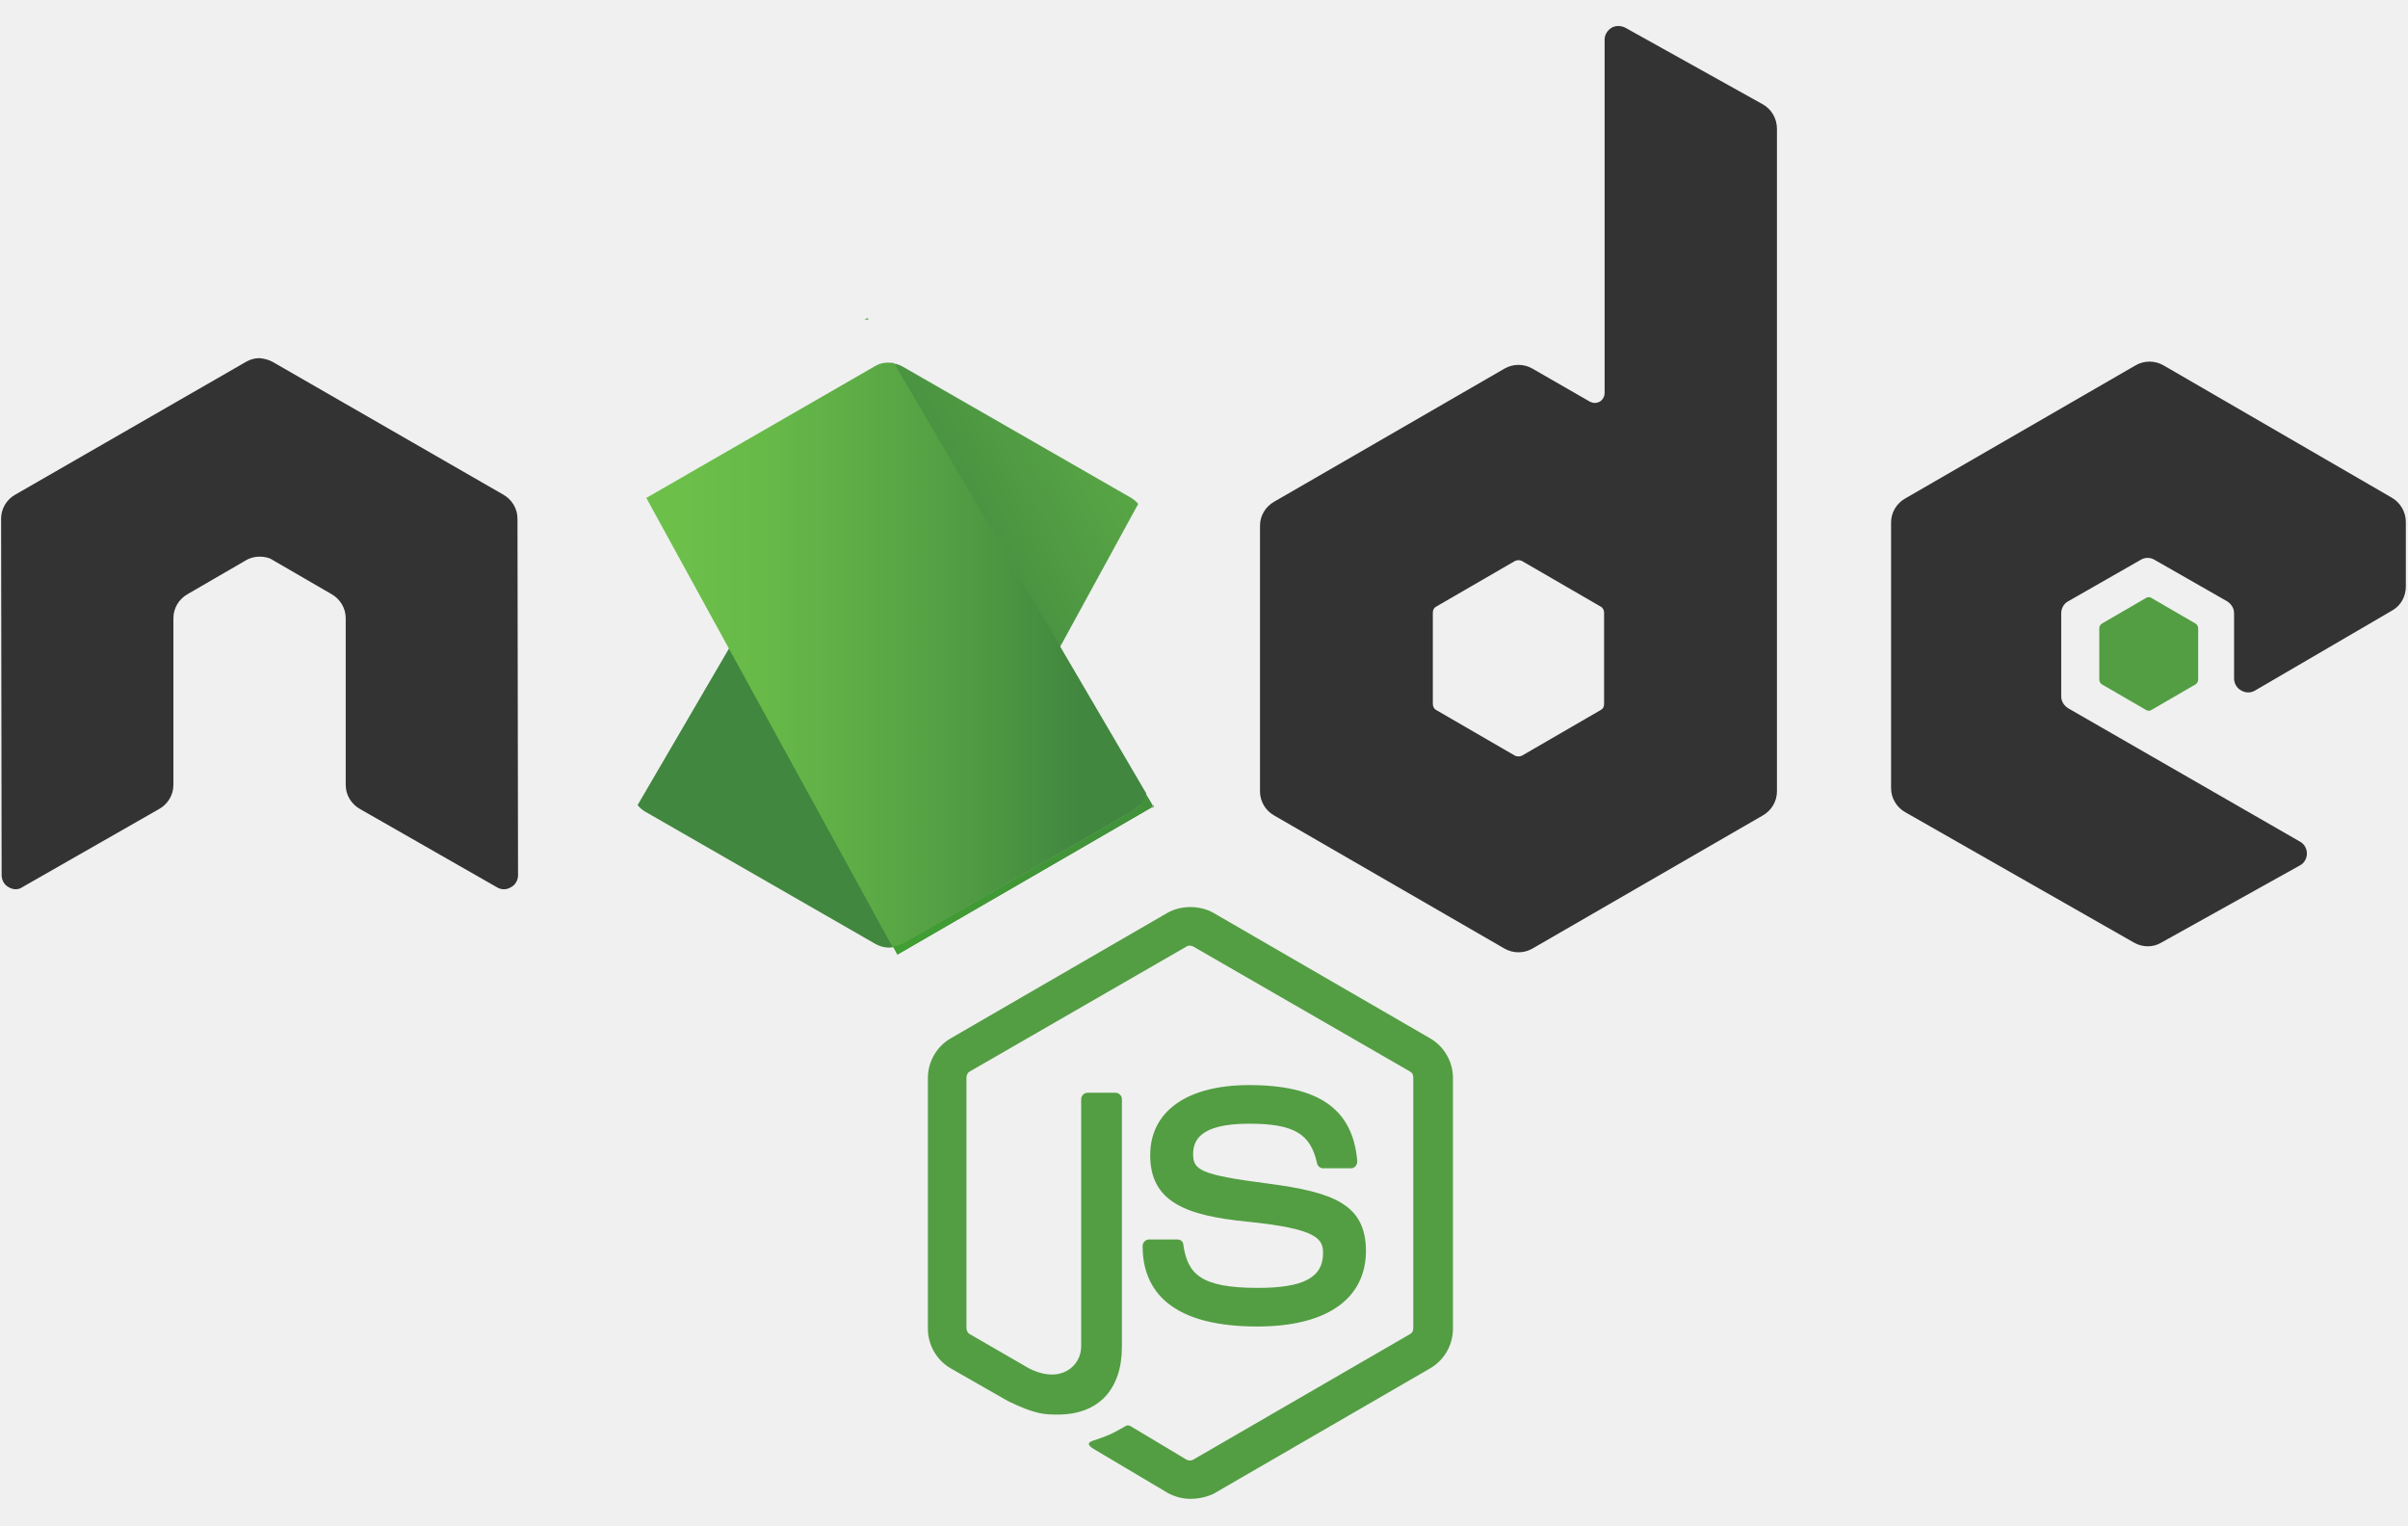
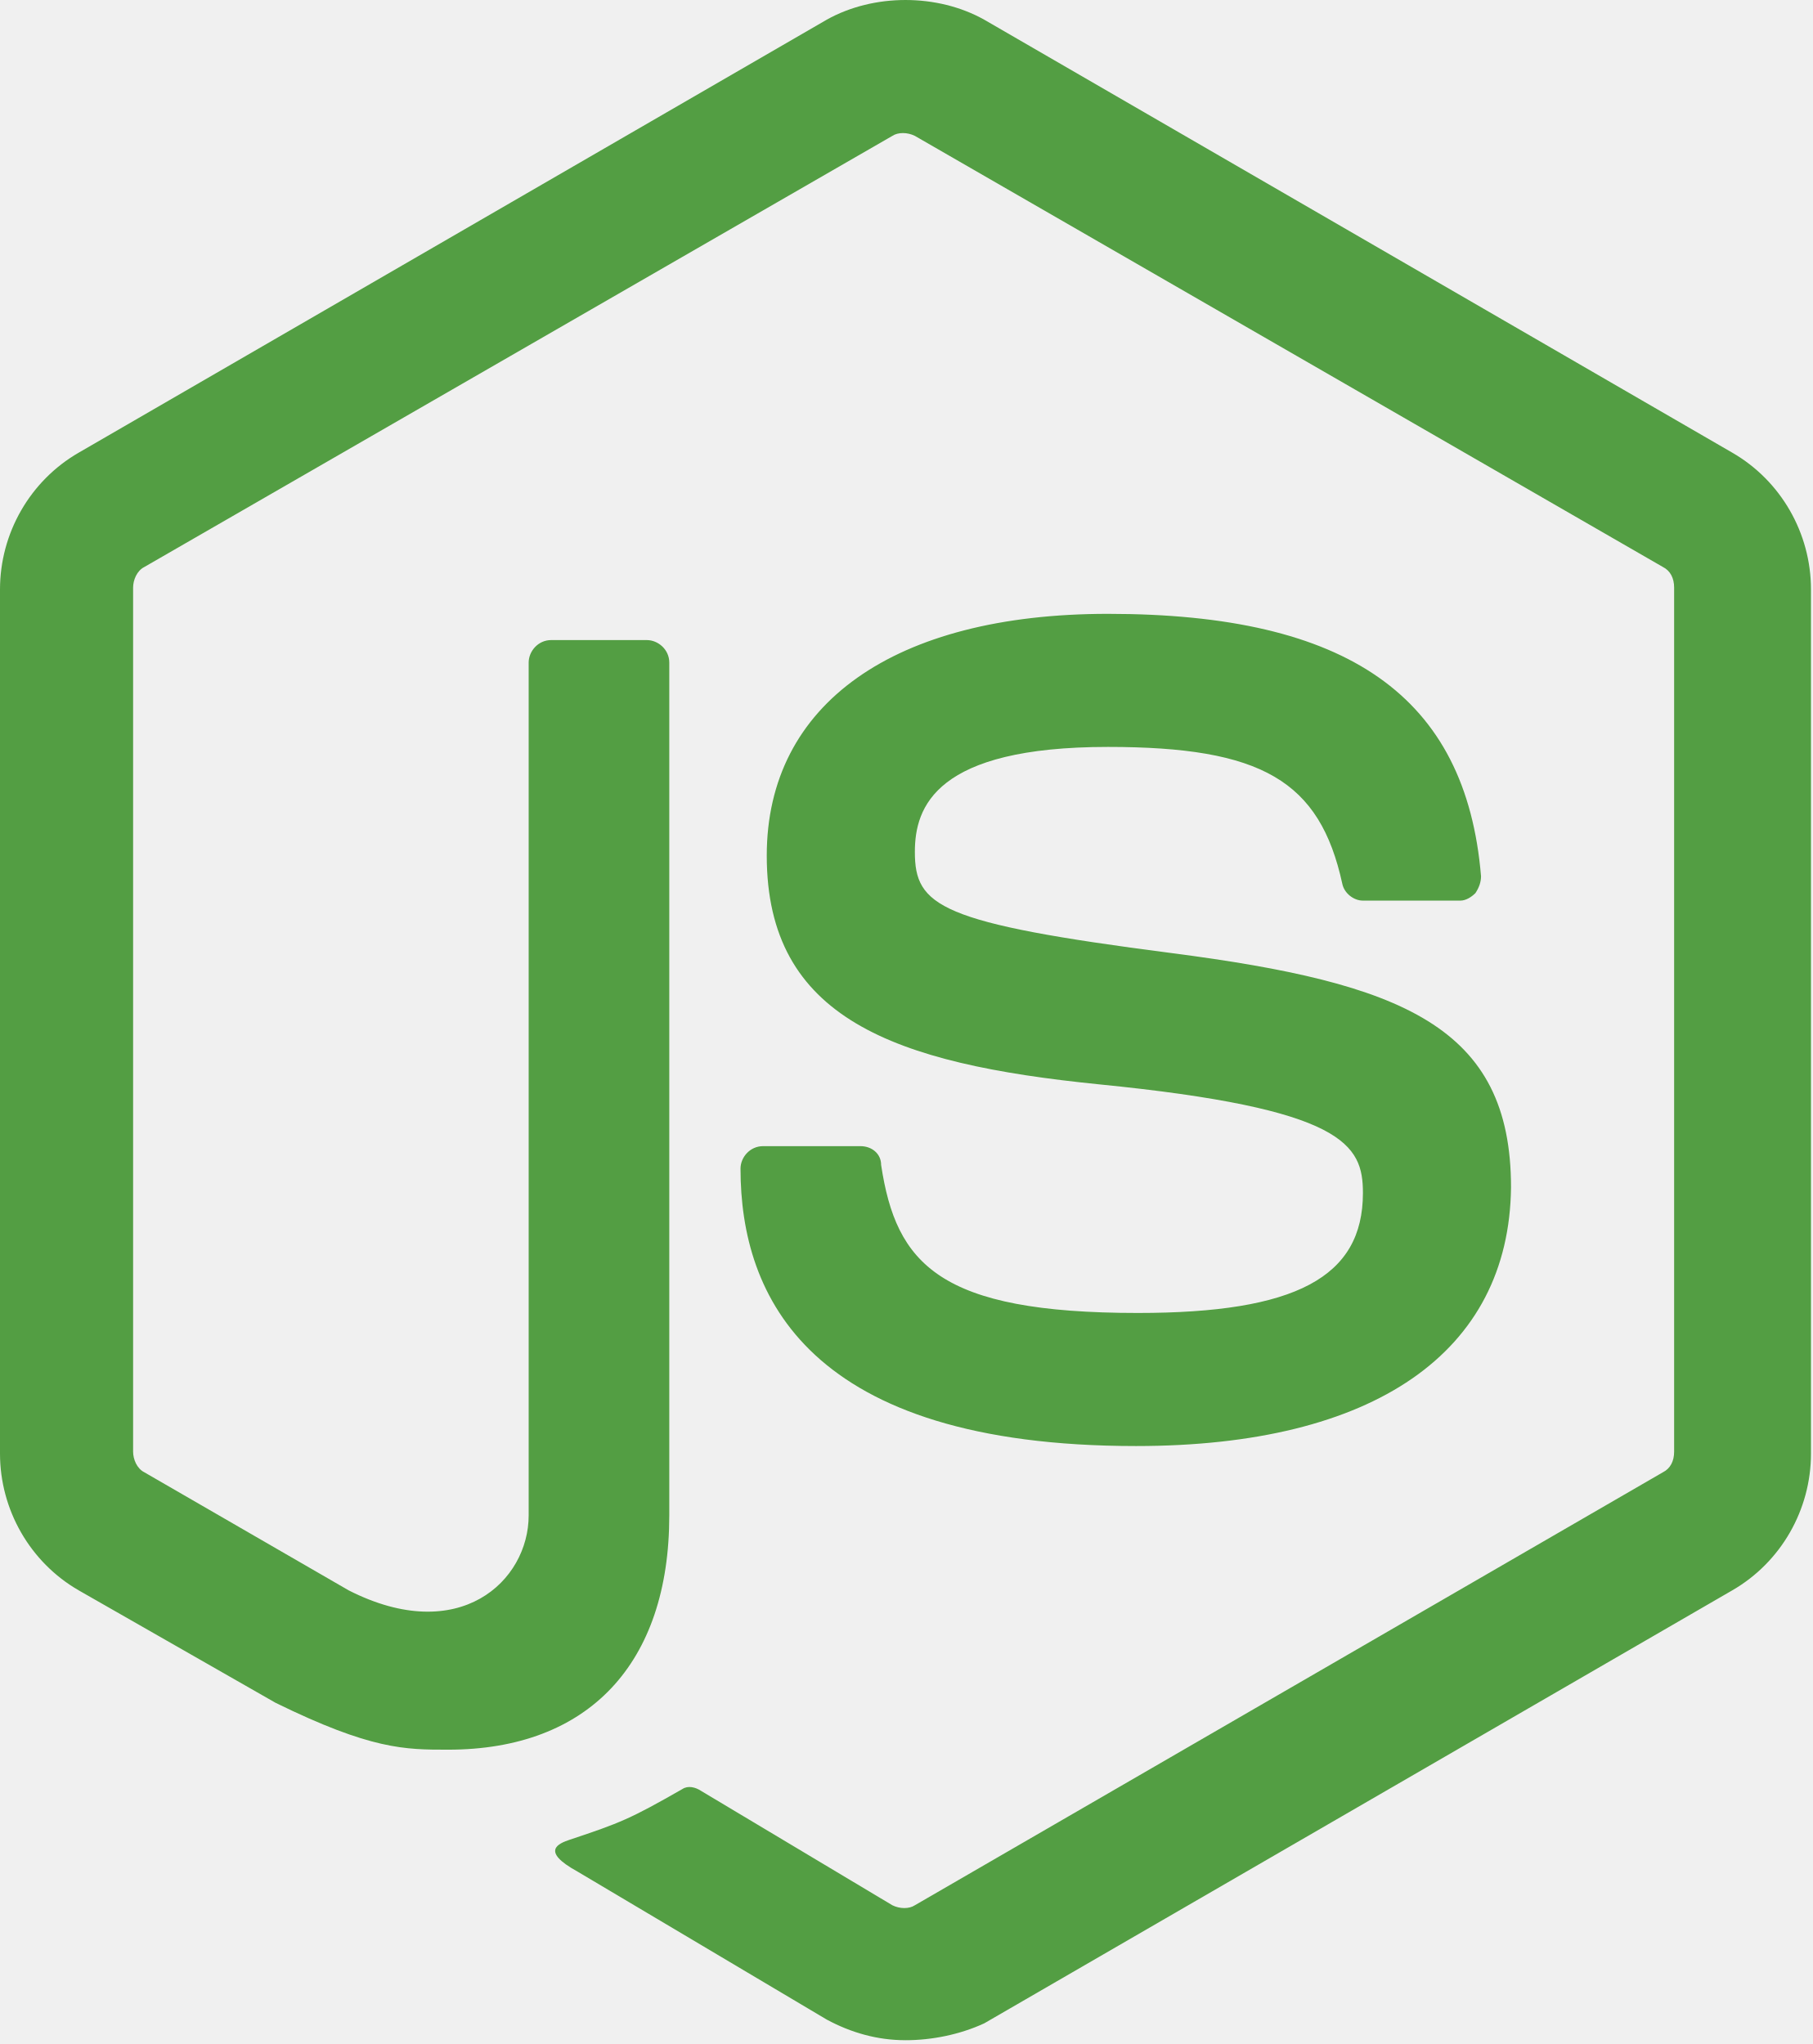
- <svg xmlns="http://www.w3.org/2000/svg" width="100%" viewBox="0 0 90 57" fill="none">
-   <g clip-path="url(#clip0_37_35)">
-     <path d="M44.492 56.009C44.188 56.009 43.903 55.928 43.639 55.785L40.937 54.181C40.531 53.957 40.734 53.876 40.856 53.835C41.404 53.652 41.506 53.612 42.075 53.287C42.136 53.246 42.217 53.266 42.278 53.307L44.35 54.546C44.431 54.587 44.533 54.587 44.594 54.546L52.7 49.853C52.781 49.813 52.822 49.731 52.822 49.63V40.264C52.822 40.162 52.781 40.081 52.7 40.041L44.594 35.368C44.513 35.327 44.411 35.327 44.35 35.368L36.244 40.041C36.163 40.081 36.122 40.183 36.122 40.264V49.63C36.122 49.711 36.163 49.812 36.244 49.853L38.459 51.133C39.657 51.742 40.409 51.032 40.409 50.321V41.077C40.409 40.955 40.51 40.833 40.653 40.833H41.689C41.811 40.833 41.932 40.934 41.932 41.077V50.321C41.932 51.925 41.059 52.86 39.535 52.86C39.068 52.86 38.702 52.86 37.666 52.352L35.533 51.133C35.005 50.828 34.68 50.26 34.68 49.65V40.284C34.68 39.675 35.005 39.106 35.533 38.801L43.639 34.108C44.147 33.824 44.838 33.824 45.346 34.108L53.452 38.801C53.98 39.106 54.305 39.675 54.305 40.284V49.65C54.305 50.26 53.98 50.828 53.452 51.133L45.346 55.826C45.081 55.948 44.777 56.009 44.492 56.009H44.492ZM46.991 49.569C43.436 49.569 42.705 47.944 42.705 46.562C42.705 46.44 42.806 46.318 42.948 46.318H44.005C44.127 46.318 44.228 46.4 44.228 46.522C44.391 47.598 44.858 48.126 47.011 48.126C48.718 48.126 49.45 47.74 49.45 46.826C49.45 46.298 49.246 45.912 46.585 45.648C44.37 45.424 42.989 44.937 42.989 43.169C42.989 41.524 44.37 40.548 46.686 40.548C49.287 40.548 50.567 41.443 50.729 43.393C50.729 43.454 50.709 43.515 50.668 43.576C50.628 43.616 50.567 43.657 50.506 43.657H49.449C49.348 43.657 49.246 43.576 49.226 43.474C48.982 42.357 48.352 41.991 46.686 41.991C44.817 41.991 44.594 42.641 44.594 43.129C44.594 43.718 44.858 43.901 47.377 44.226C49.876 44.551 51.054 45.018 51.054 46.765C51.034 48.553 49.571 49.569 46.991 49.569Z" fill="#539E43" />
-     <path d="M19.341 19.379C19.341 19.014 19.138 18.668 18.813 18.485L10.199 13.528C10.057 13.447 9.894 13.406 9.732 13.386H9.65C9.488 13.386 9.325 13.447 9.183 13.528L0.569 18.485C0.244 18.668 0.041 19.013 0.041 19.379L0.061 32.706C0.061 32.889 0.163 33.072 0.325 33.153C0.488 33.255 0.691 33.255 0.833 33.153L5.953 30.228C6.278 30.045 6.481 29.7 6.481 29.334V23.097C6.481 22.731 6.684 22.386 7.01 22.203L9.183 20.943C9.346 20.842 9.529 20.801 9.711 20.801C9.894 20.801 10.077 20.842 10.22 20.943L12.393 22.203C12.718 22.386 12.921 22.731 12.921 23.097V29.334C12.921 29.7 13.125 30.045 13.45 30.228L18.569 33.153C18.648 33.203 18.74 33.23 18.833 33.23C18.927 33.23 19.018 33.203 19.098 33.153C19.26 33.072 19.362 32.889 19.362 32.706L19.341 19.379ZM60.745 1.034C60.583 0.952 60.38 0.952 60.237 1.034C60.075 1.135 59.973 1.298 59.973 1.481V14.686C59.973 14.808 59.913 14.93 59.791 15.011C59.669 15.072 59.547 15.072 59.425 15.011L57.271 13.772C57.114 13.682 56.935 13.635 56.753 13.635C56.572 13.635 56.393 13.682 56.235 13.772L47.621 18.749C47.296 18.932 47.093 19.277 47.093 19.643V29.578C47.093 29.943 47.296 30.289 47.621 30.472L56.235 35.449C56.393 35.539 56.572 35.586 56.753 35.586C56.935 35.586 57.114 35.539 57.271 35.449L65.885 30.472C66.21 30.289 66.414 29.943 66.414 29.578V4.812C66.414 4.426 66.21 4.081 65.885 3.898L60.745 1.034H60.745ZM59.953 26.307C59.953 26.408 59.913 26.49 59.831 26.53L56.885 28.237C56.844 28.257 56.799 28.267 56.753 28.267C56.708 28.267 56.662 28.257 56.621 28.237L53.675 26.53C53.594 26.49 53.553 26.388 53.553 26.307V22.894C53.553 22.792 53.594 22.711 53.675 22.67L56.621 20.964C56.662 20.944 56.708 20.933 56.753 20.933C56.799 20.933 56.844 20.944 56.885 20.964L59.831 22.67C59.913 22.711 59.953 22.812 59.953 22.894V26.307ZM89.411 22.812C89.736 22.63 89.919 22.284 89.919 21.918V19.501C89.919 19.135 89.716 18.79 89.411 18.607L80.858 13.65C80.7 13.56 80.522 13.513 80.34 13.513C80.158 13.513 79.98 13.56 79.822 13.65L71.208 18.627C70.883 18.81 70.68 19.155 70.68 19.521V29.456C70.68 29.821 70.883 30.167 71.208 30.35L79.761 35.225C80.086 35.408 80.472 35.408 80.777 35.225L85.957 32.341C86.12 32.26 86.222 32.077 86.222 31.894C86.222 31.711 86.12 31.528 85.957 31.447L77.303 26.469C77.14 26.368 77.039 26.205 77.039 26.023V22.914C77.039 22.731 77.14 22.549 77.303 22.467L80.005 20.923C80.084 20.873 80.175 20.847 80.269 20.847C80.362 20.847 80.454 20.873 80.533 20.923L83.235 22.467C83.398 22.569 83.499 22.731 83.499 22.914V25.352C83.499 25.535 83.601 25.718 83.763 25.799C83.842 25.849 83.934 25.875 84.028 25.875C84.121 25.875 84.213 25.849 84.292 25.799L89.411 22.812V22.812Z" fill="#333333" />
-     <path d="M80.208 22.345C80.238 22.325 80.273 22.314 80.31 22.314C80.346 22.314 80.381 22.325 80.411 22.345L82.057 23.3C82.118 23.341 82.158 23.401 82.158 23.483V25.392C82.158 25.474 82.118 25.535 82.057 25.575L80.411 26.53C80.381 26.55 80.346 26.561 80.31 26.561C80.273 26.561 80.238 26.55 80.208 26.53L78.562 25.575C78.501 25.535 78.461 25.474 78.461 25.392V23.483C78.461 23.401 78.501 23.34 78.562 23.3L80.208 22.345V22.345Z" fill="#539E43" />
-     <path d="M42.318 18.628L33.724 13.691C33.64 13.648 33.551 13.614 33.46 13.589L23.83 30.086C23.91 30.183 24.006 30.266 24.115 30.33L32.708 35.267C32.952 35.409 33.236 35.45 33.501 35.368L42.541 18.831C42.48 18.75 42.399 18.689 42.318 18.628V18.628Z" fill="url(#paint0_linear_37_35)" />
-     <path fill-rule="evenodd" clip-rule="evenodd" d="M32.425 11.882L32.303 11.943H32.465L32.425 11.882V11.882Z" fill="url(#paint1_linear_37_35)" />
-     <path fill-rule="evenodd" clip-rule="evenodd" d="M42.339 30.309C42.583 30.167 42.766 29.923 42.847 29.659L33.42 13.569C33.176 13.528 32.912 13.548 32.689 13.691L24.156 18.607L33.359 35.388C33.493 35.366 33.623 35.325 33.745 35.266L42.339 30.309L42.339 30.309Z" fill="url(#paint2_linear_37_35)" />
-     <path fill-rule="evenodd" clip-rule="evenodd" d="M43.131 30.146L43.07 30.045V30.187L43.131 30.146H43.131Z" fill="url(#paint3_linear_37_35)" />
-     <path fill-rule="evenodd" clip-rule="evenodd" d="M42.338 30.309L33.765 35.246C33.644 35.308 33.513 35.349 33.379 35.368L33.541 35.672L43.049 30.167V30.045L42.806 29.639C42.765 29.923 42.582 30.167 42.338 30.309V30.309Z" fill="url(#paint4_linear_37_35)" />
-     <path fill-rule="evenodd" clip-rule="evenodd" d="M42.338 30.309L33.765 35.246C33.644 35.308 33.513 35.349 33.379 35.368L33.541 35.672L43.049 30.167V30.045L42.806 29.639C42.765 29.923 42.582 30.167 42.338 30.309V30.309Z" fill="url(#paint5_linear_37_35)" />
+ <svg xmlns="http://www.w3.org/2000/svg" width="100%" viewBox="0 0 227 256" fill="none">
+   <g clip-path="url(#clip0_106_4)">
+     <path d="M113.384 255.525C109.863 255.525 106.577 254.586 103.525 252.943L72.303 234.398C67.608 231.816 69.955 230.877 71.364 230.407C77.702 228.294 78.876 227.825 85.448 224.068C86.153 223.599 87.092 223.834 87.796 224.303L111.741 238.623C112.68 239.093 113.854 239.093 114.558 238.623L208.224 184.396C209.163 183.927 209.632 182.988 209.632 181.814V73.593C209.632 72.42 209.163 71.481 208.224 71.011L114.558 17.018C113.619 16.549 112.445 16.549 111.741 17.018L18.075 71.012C17.136 71.482 16.667 72.655 16.667 73.594V181.814C16.667 182.753 17.136 183.927 18.075 184.396L43.663 199.185C57.514 206.227 66.199 198.011 66.199 189.795V82.983C66.199 81.575 67.373 80.166 69.016 80.166H80.989C82.397 80.166 83.806 81.34 83.806 82.983V189.794C83.806 208.34 73.711 219.138 56.105 219.138C50.706 219.138 46.48 219.138 34.509 213.269L9.859 199.185C3.756 195.663 0 189.09 0 182.048V73.829C0 66.787 3.756 60.214 9.859 56.692L103.525 2.465C109.394 -0.821 117.375 -0.821 123.243 2.465L216.909 56.692C223.012 60.213 226.768 66.786 226.768 73.829V182.049C226.768 189.091 223.012 195.664 216.909 199.185L123.243 253.413C120.192 254.822 116.67 255.526 113.384 255.526V255.525ZM142.258 181.109C101.177 181.109 92.726 162.33 92.726 146.366C92.726 144.958 93.9 143.55 95.543 143.55H107.749C109.158 143.55 110.332 144.489 110.332 145.897C112.21 158.338 117.609 164.442 142.493 164.442C162.212 164.442 170.663 159.982 170.663 149.419C170.663 143.315 168.316 138.855 137.563 135.802C111.976 133.22 96.012 127.586 96.012 107.164C96.012 88.148 111.975 76.881 138.737 76.881C168.785 76.881 183.574 87.209 185.452 109.745C185.452 110.449 185.217 111.154 184.748 111.858C184.278 112.327 183.574 112.797 182.87 112.797H170.663C169.489 112.797 168.316 111.858 168.08 110.684C165.264 97.773 157.987 93.548 138.737 93.548C117.141 93.548 114.558 101.06 114.558 106.694C114.558 113.502 117.609 115.614 146.718 119.37C175.593 123.125 189.208 128.525 189.208 148.714C188.973 169.372 172.072 181.109 142.258 181.109Z" fill="#539E43" />
  </g>
  <defs>
-     <linearGradient id="paint0_linear_37_35" x1="31.928" y1="25.627" x2="55.407" y2="12.871" gradientUnits="userSpaceOnUse">
-       <stop offset="0.138" stop-color="#41873F" />
-       <stop offset="0.403" stop-color="#54A044" />
-       <stop offset="0.714" stop-color="#66B848" />
-       <stop offset="0.908" stop-color="#6CC04A" />
-     </linearGradient>
-     <linearGradient id="paint1_linear_37_35" x1="25.134" y1="11.89" x2="40.956" y2="11.89" gradientUnits="userSpaceOnUse">
-       <stop offset="0.092" stop-color="#6CC04A" />
-       <stop offset="0.286" stop-color="#66B848" />
-       <stop offset="0.597" stop-color="#54A044" />
-       <stop offset="0.862" stop-color="#41873F" />
-     </linearGradient>
-     <linearGradient id="paint2_linear_37_35" x1="23.336" y1="24.469" x2="43.127" y2="24.469" gradientUnits="userSpaceOnUse">
-       <stop offset="0.092" stop-color="#6CC04A" />
-       <stop offset="0.286" stop-color="#66B848" />
-       <stop offset="0.597" stop-color="#54A044" />
-       <stop offset="0.862" stop-color="#41873F" />
-     </linearGradient>
-     <linearGradient id="paint3_linear_37_35" x1="37.145" y1="30.096" x2="43.087" y2="30.096" gradientUnits="userSpaceOnUse">
-       <stop offset="0.092" stop-color="#6CC04A" />
-       <stop offset="0.286" stop-color="#66B848" />
-       <stop offset="0.597" stop-color="#54A044" />
-       <stop offset="0.862" stop-color="#41873F" />
-     </linearGradient>
-     <linearGradient id="paint4_linear_37_35" x1="23.335" y1="32.672" x2="43.126" y2="32.672" gradientUnits="userSpaceOnUse">
-       <stop offset="0.092" stop-color="#6CC04A" />
-       <stop offset="0.286" stop-color="#66B848" />
-       <stop offset="0.597" stop-color="#54A044" />
-       <stop offset="0.862" stop-color="#41873F" />
-     </linearGradient>
-     <linearGradient id="paint5_linear_37_35" x1="46.01" y1="16.903" x2="40.996" y2="43.176" gradientUnits="userSpaceOnUse">
-       <stop stop-color="#41873F" />
-       <stop offset="0.329" stop-color="#418B3D" />
-       <stop offset="0.635" stop-color="#419637" />
-       <stop offset="0.932" stop-color="#3FA92D" />
-       <stop offset="1" stop-color="#3FAE2A" />
-     </linearGradient>
-     <clipPath id="clip0_37_35">
-       <rect width="90" height="55.195" fill="white" transform="translate(0 0.972656)" />
+     <clipPath id="clip0_106_4">
+       <rect width="226.77" height="256" fill="white" />
    </clipPath>
  </defs>
</svg>
